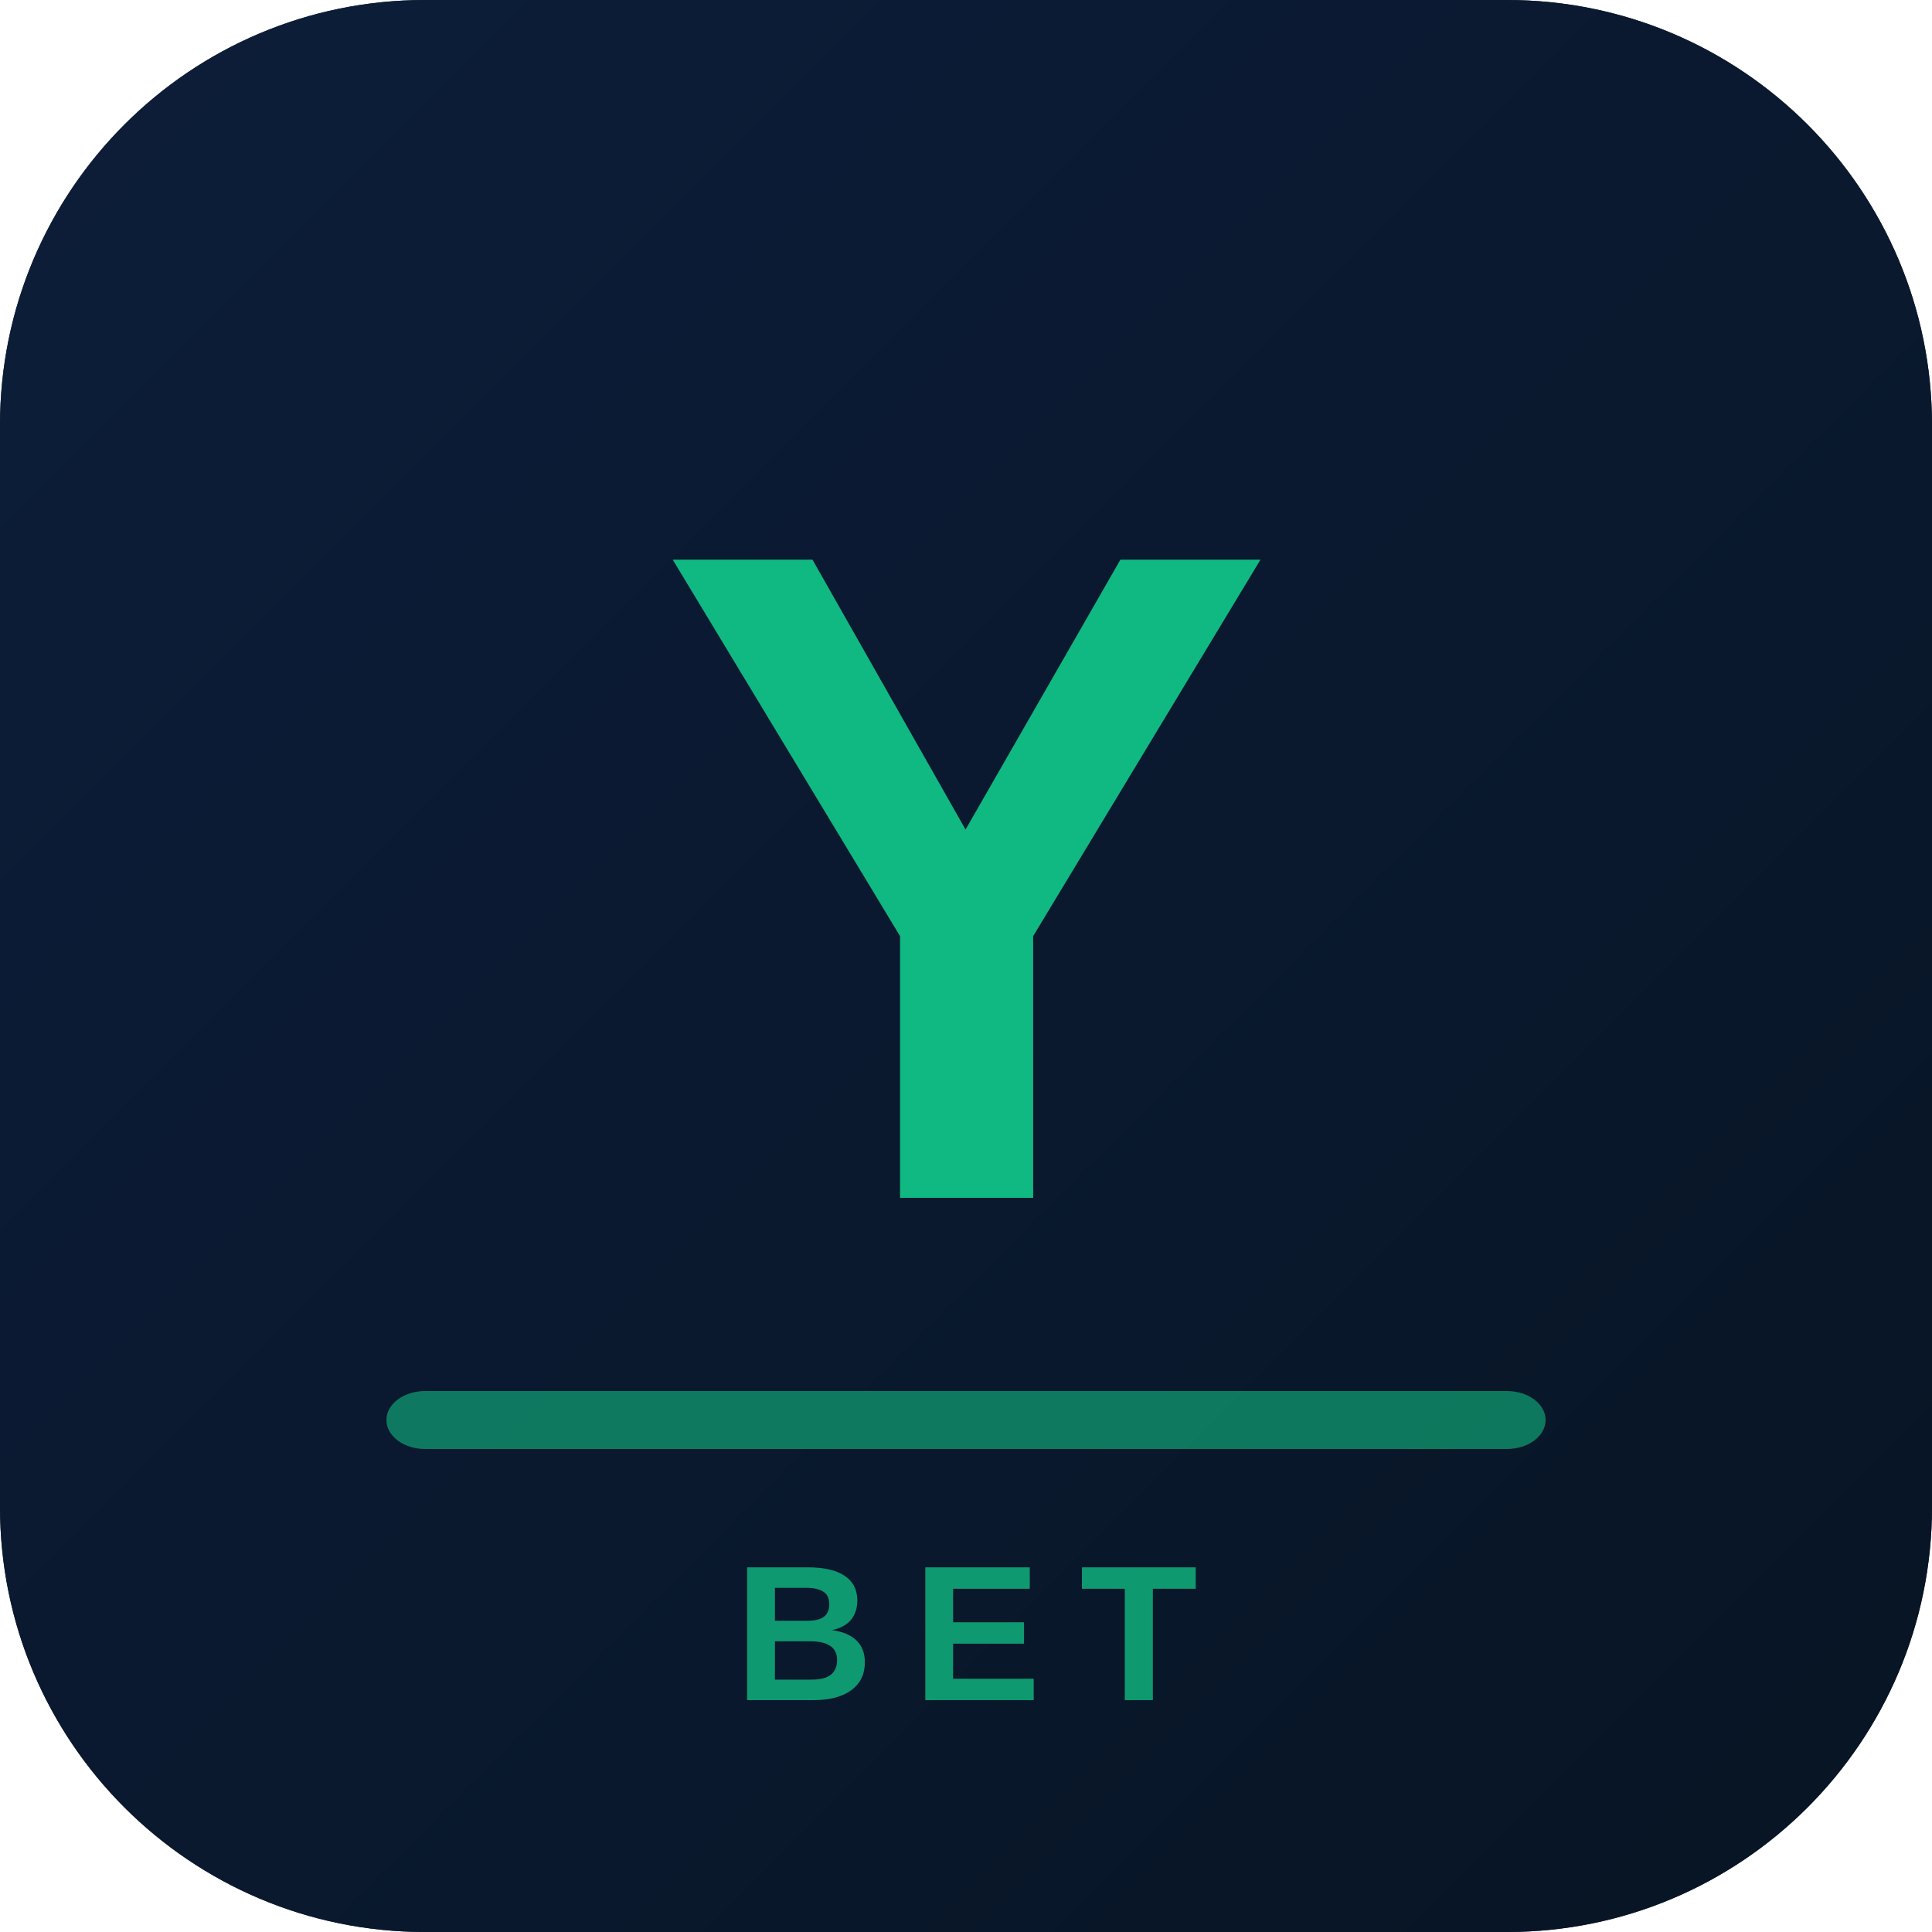
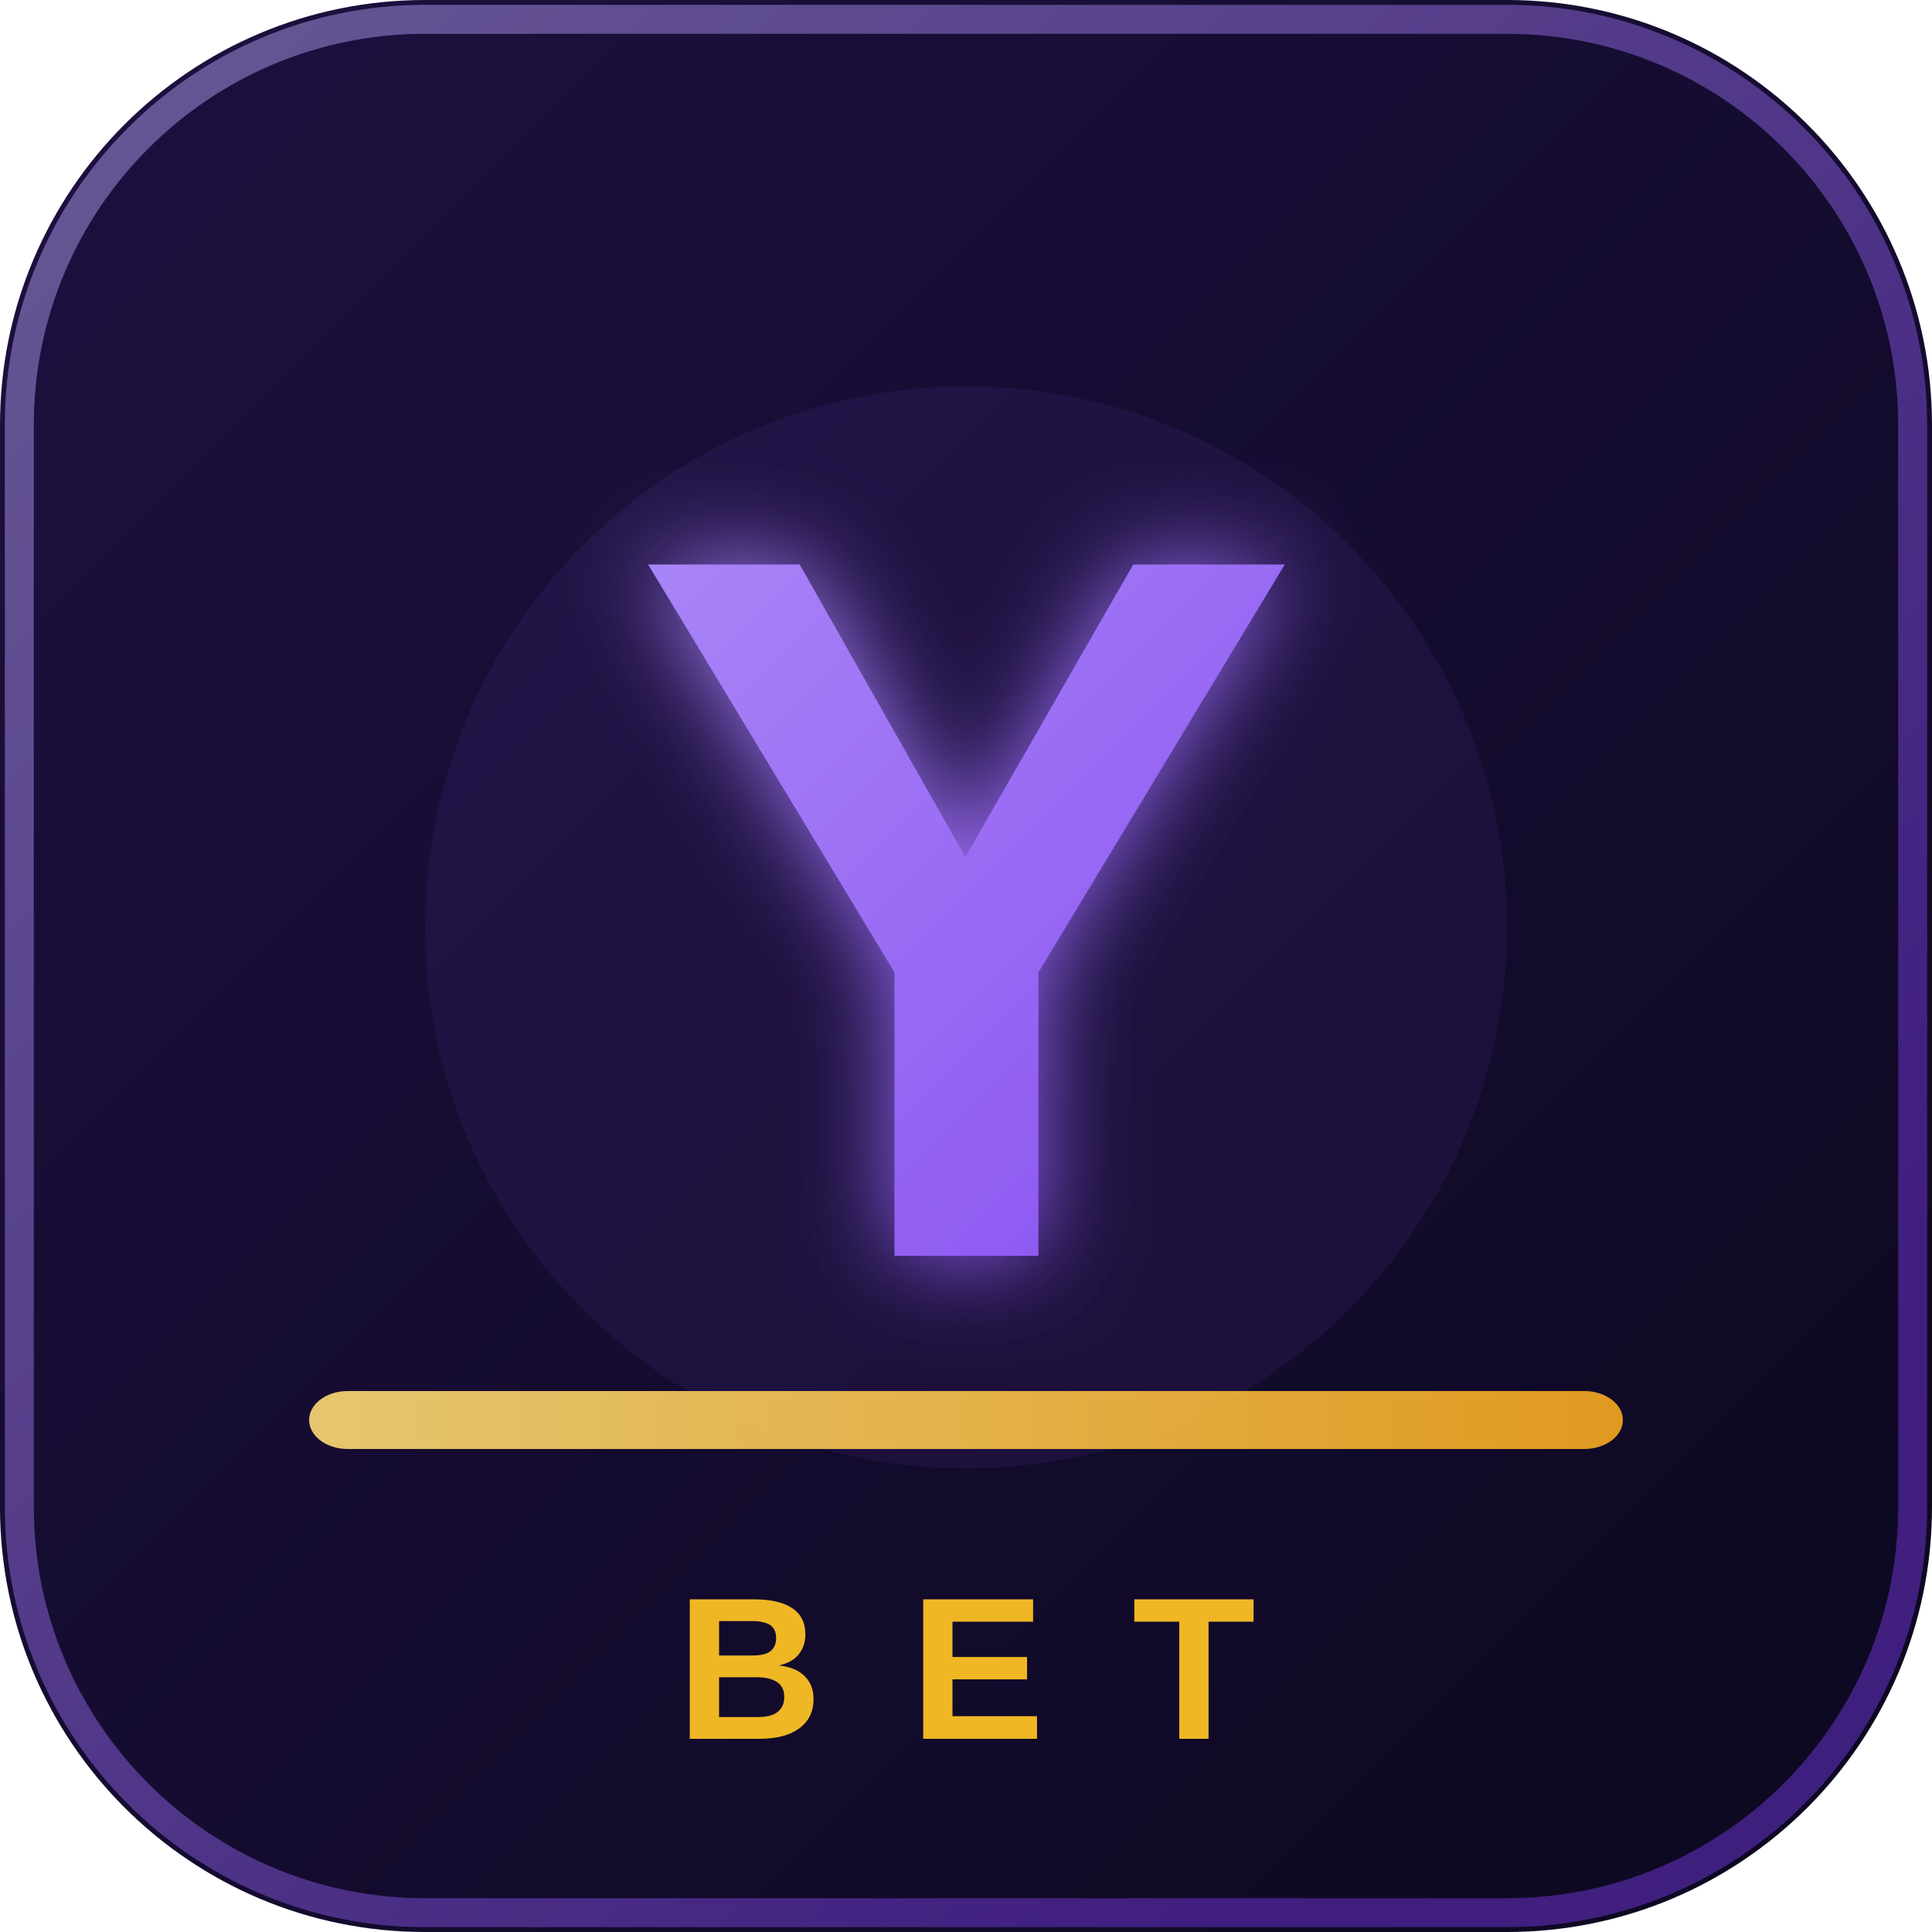
<svg xmlns="http://www.w3.org/2000/svg" viewBox="0 0 100 100" fill="none">
-   <rect width="100" height="100" rx="22" fill="#0a1628" />
-   <rect width="100" height="100" rx="22" fill="url(#grad)" opacity="0.9" />
  <defs>
-     <linearGradient id="grad" x1="0" y1="0" x2="100" y2="100" gradientUnits="userSpaceOnUse">
-       <stop offset="0%" stop-color="#0d1f3c" />
-       <stop offset="100%" stop-color="#071423" />
+     <linearGradient id="bg" x1="0" y1="0" x2="100" y2="100" gradientUnits="userSpaceOnUse">
+       <stop offset="0%" stop-color="#1e1040" />
+       <stop offset="100%" stop-color="#0c0820" />
    </linearGradient>
+     <linearGradient id="vgrad" x1="0" y1="0" x2="80" y2="80" gradientUnits="userSpaceOnUse">
+       <stop offset="0%" stop-color="#c4b5fd" />
+       <stop offset="100%" stop-color="#7c3aed" />
+     </linearGradient>
+     <linearGradient id="gold" x1="0" y1="0" x2="100" y2="0" gradientUnits="userSpaceOnUse">
+       <stop offset="0%" stop-color="#fde68a" />
+       <stop offset="100%" stop-color="#f59e0b" />
+     </linearGradient>
+     <filter id="glow" x="-20%" y="-20%" width="140%" height="140%">
+       <feGaussianBlur stdDeviation="2.5" result="blur" />
+       <feMerge>
+         <feMergeNode in="blur" />
+         <feMergeNode in="SourceGraphic" />
+       </feMerge>
+     </filter>
  </defs>
-   <text x="50" y="62" font-family="Arial Black, Arial" font-weight="900" font-size="48" fill="#10B981" text-anchor="middle" letter-spacing="-2">Y</text>
-   <rect x="20" y="72" width="60" height="3" rx="2" fill="#10B981" opacity="0.6" />
-   <text x="50" y="88" font-family="Arial" font-weight="700" font-size="10" fill="#10B981" text-anchor="middle" letter-spacing="2" opacity="0.8">BET</text>
+   <rect width="100" height="100" rx="22" fill="url(#bg)" />
+   <rect x="1" y="1" width="98" height="98" rx="21" fill="none" stroke="url(#vgrad)" stroke-width="1.5" opacity="0.45" />
+   <circle cx="50" cy="48" r="28" fill="hsl(258 88% 66% / 0.08)" />
+   <text x="50" y="65" font-family="Arial Black, Arial" font-weight="900" font-size="52" fill="url(#vgrad)" text-anchor="middle" filter="url(#glow)">Y</text>
+   <rect x="16" y="72" width="68" height="3" rx="2" fill="url(#gold)" opacity="0.9" />
+   <text x="50" y="90" font-family="Arial Black, Arial" font-weight="900" font-size="10.5" fill="#fbbf24" text-anchor="middle" letter-spacing="4.5" opacity="0.95">BET</text>
</svg>
